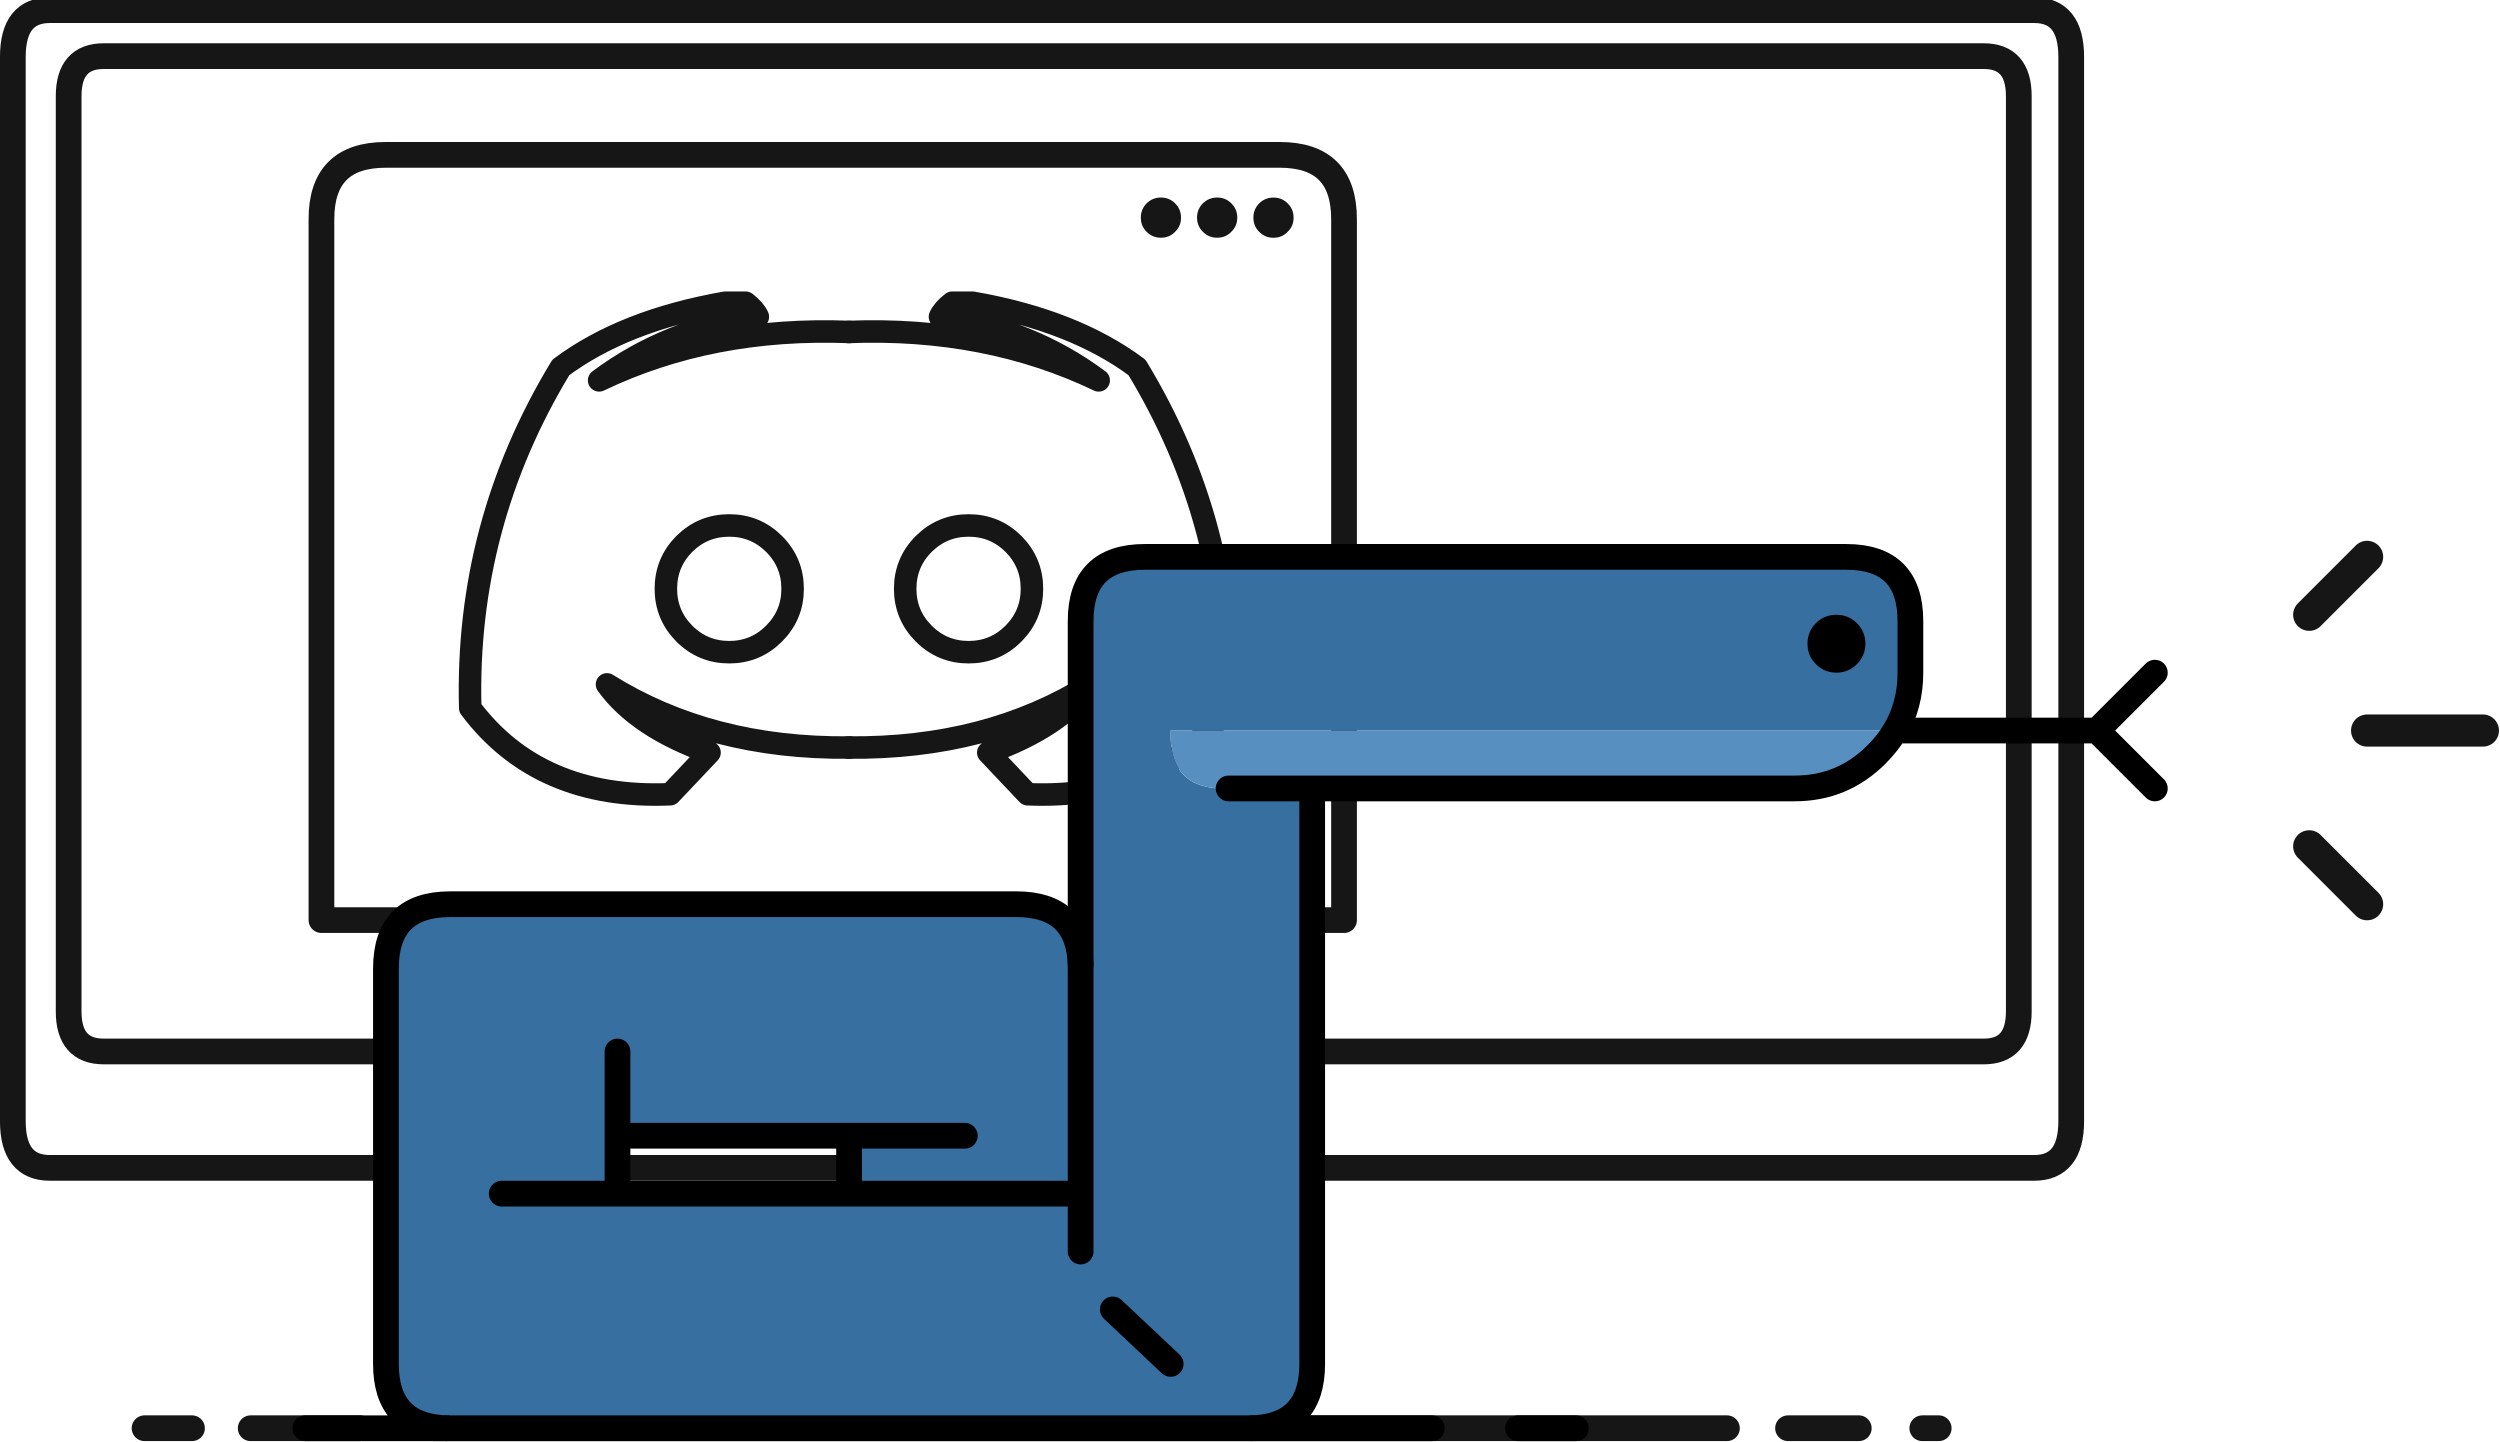
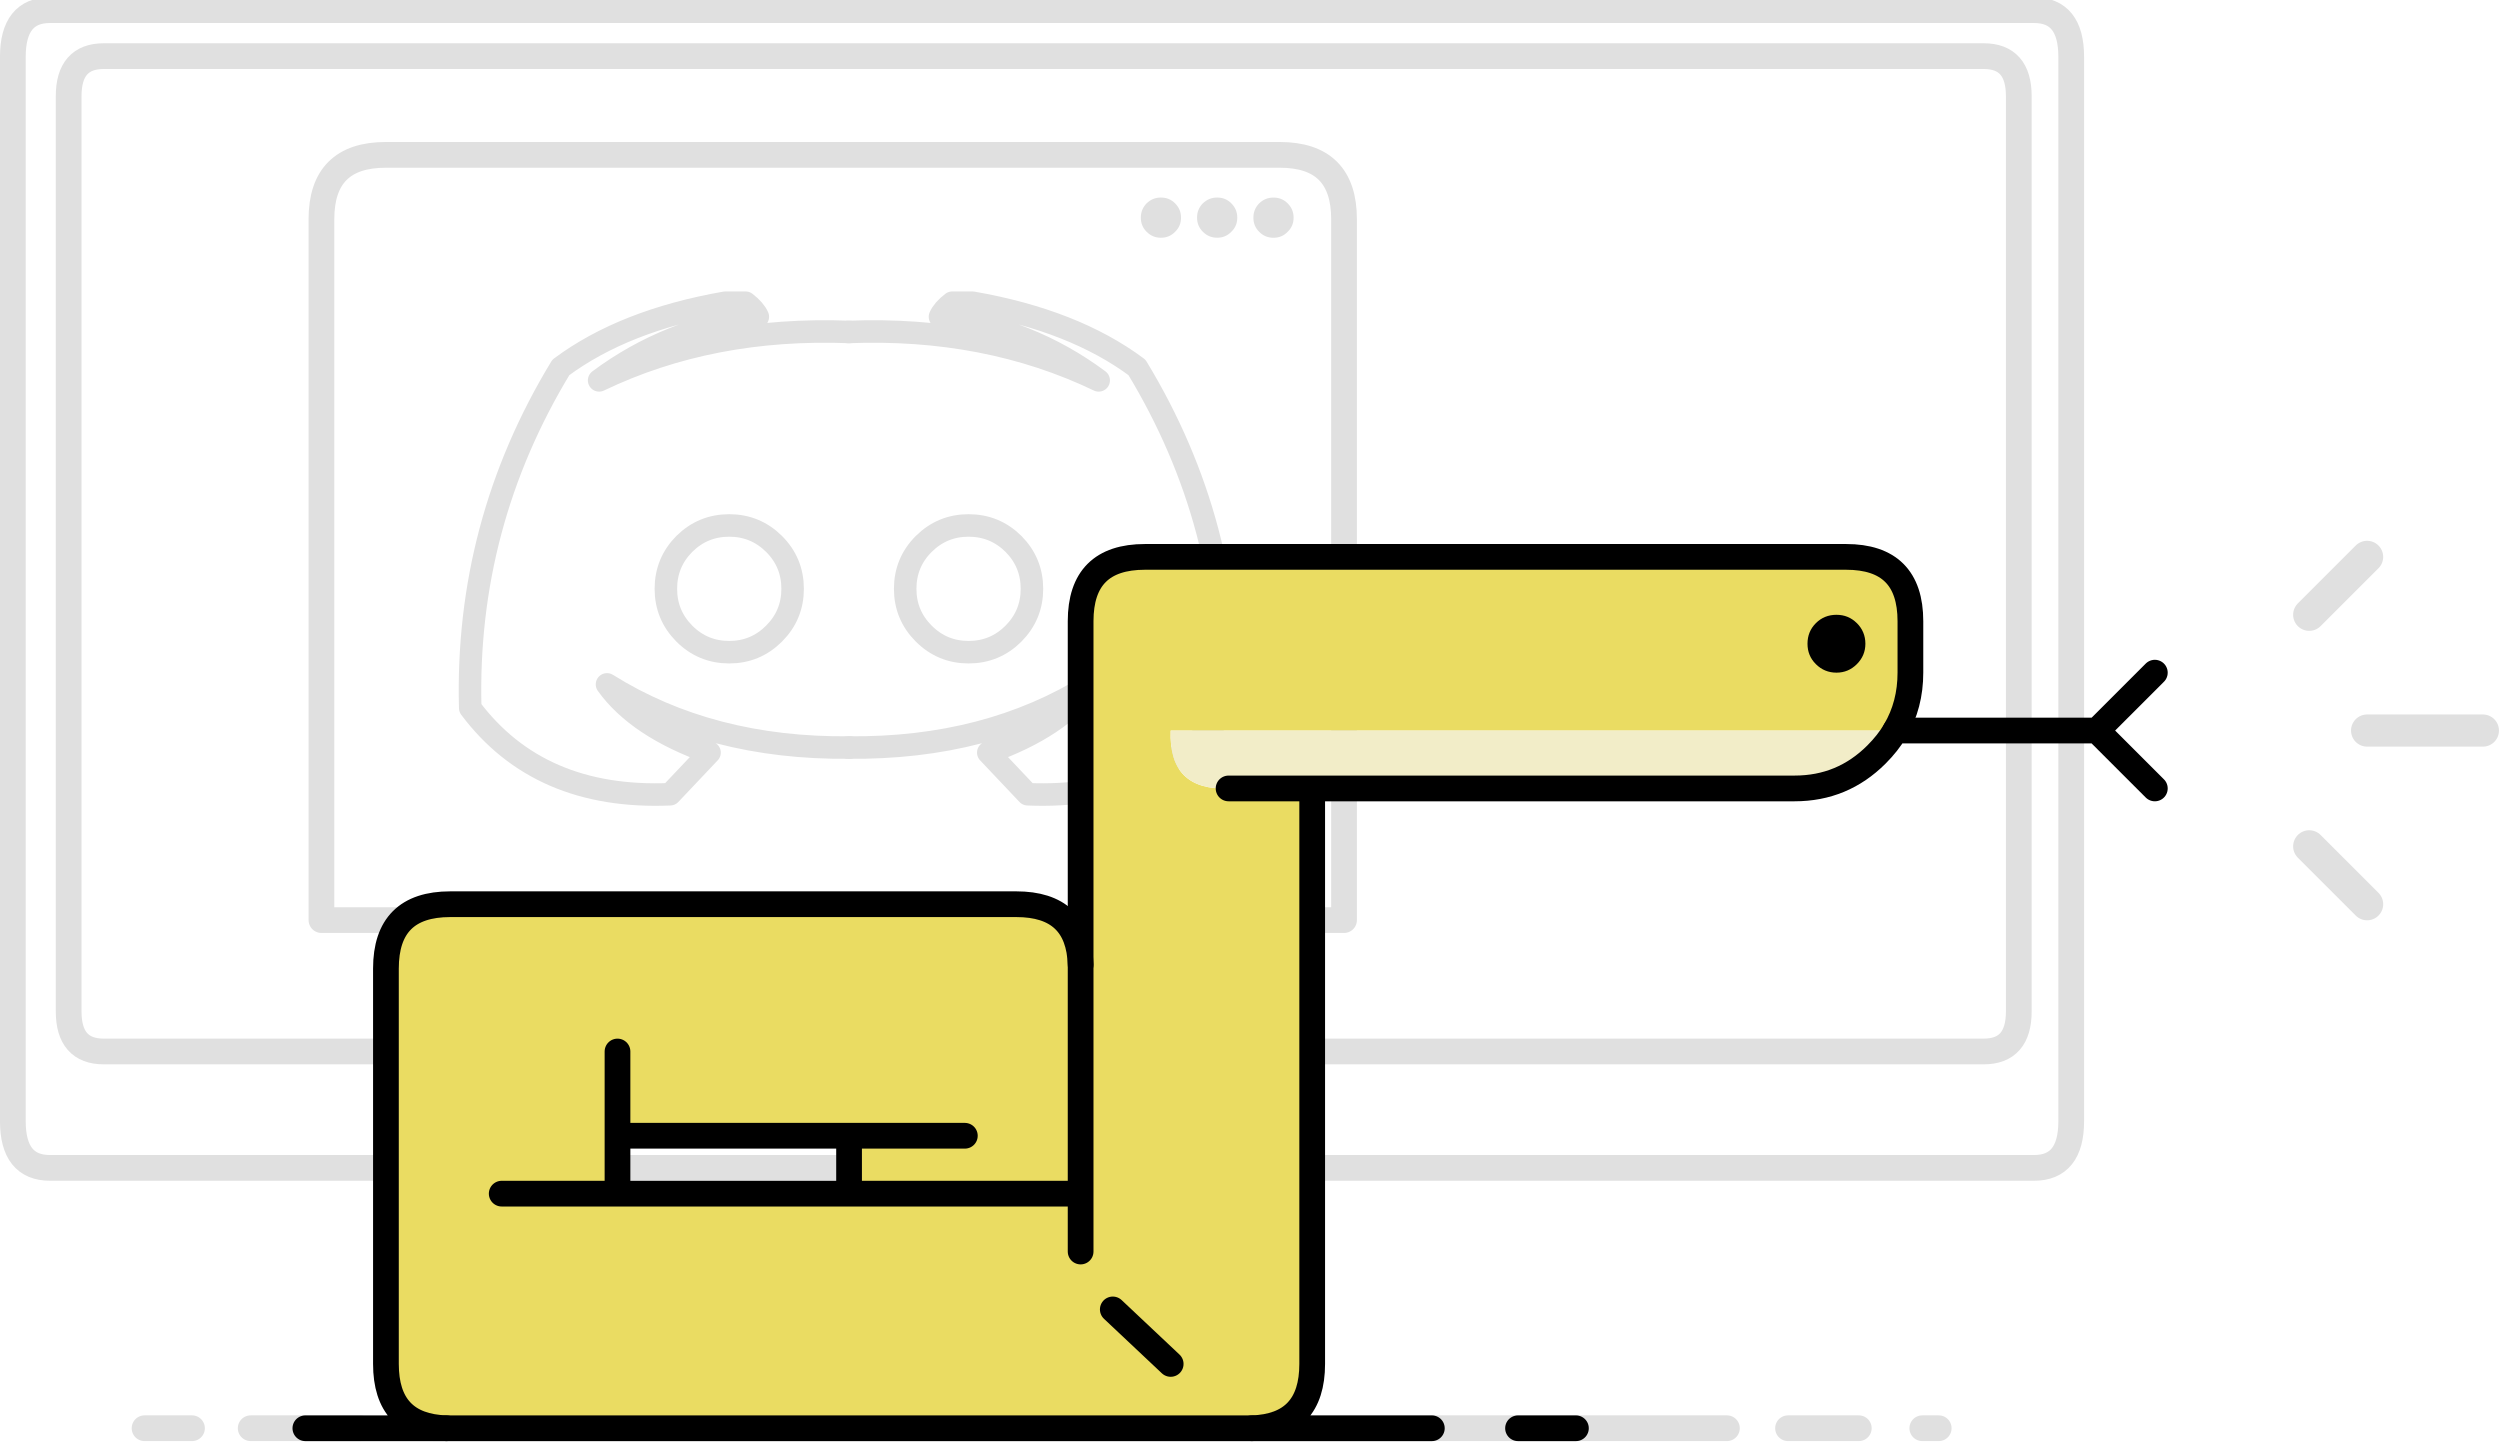
<svg xmlns="http://www.w3.org/2000/svg" style="width: 100%; height: 100%" viewBox="0 0 1036 597.333" height="597.333" width="1036">
-   <path d="M498.46 84.248c-1.6 1.665-2.4 3.597-2.4 5.93 0 2.333.8 4.265 2.4 5.863 1.667 1.67 3.6 2.47 5.932 2.47 2.332 0 4.265-.8 5.864-2.46 1.665-1.59 2.465-3.53 2.465-5.86 0-2.33-.8-4.26-2.46-5.93-1.6-1.6-3.53-2.4-5.86-2.4s-4.26.8-5.93 2.4m-9.06 5.93c0-2.33-.8-4.26-2.46-5.93-1.6-1.6-3.53-2.4-5.862-2.4s-4.265.8-5.93 2.4c-1.6 1.67-2.4 3.6-2.4 5.93 0 2.33.8 4.27 2.4 5.86 1.665 1.67 3.598 2.47 5.93 2.47s4.265-.8 5.864-2.46c1.663-1.593 2.463-3.53 2.463-5.86m46.647 0c0-2.333-.8-4.27-2.467-5.93-1.6-1.6-3.53-2.4-5.86-2.4s-4.265.8-5.93 2.4c-1.6 1.665-2.4 3.597-2.4 5.93 0 2.333.8 4.265 2.4 5.863 1.665 1.67 3.598 2.467 5.93 2.467s4.265-.8 5.864-2.468c1.667-1.598 2.467-3.53 2.467-5.86" fill="#161616" />
-   <path d="M2748.2-850.22H155.382c-76.964 0-115.447-48.474-115.447-144.932V-4303.65c0-96.45 38.483-144.93 115.447-144.93H6321.57c76.97 0 115.45 48.48 115.45 144.93v3308.498c0 96.458-38.48 144.933-115.45 144.933H3737.75" fill="none" stroke="#161616" stroke-width="79.964" stroke-linecap="round" stroke-linejoin="round" stroke-miterlimit="10" transform="matrix(.13334 0 0 .13333 0 597.333)" />
-   <path d="M4177.05-3798.87v2178.5H998.996v-2178.5c0-133.44 66.474-199.91 199.914-199.91h2778.23c133.44 0 199.91 66.47 199.91 199.91z" fill="none" stroke="#161616" stroke-width="79.964" stroke-linecap="round" stroke-linejoin="round" stroke-miterlimit="10" transform="matrix(.13334 0 0 .13333 0 597.333)" />
-   <path d="M6274.1-4181.2v2844.7c0 82.97-36.49 124.45-108.95 124.45H322.307c-72.47 0-108.952-41.48-108.952-124.45v-2844.7c0-82.96 36.483-124.44 108.952-124.44H6165.15c72.46 0 108.95 41.48 108.95 124.44zM449.25-41.084h147.43m182.418 0h339.842m1407.86 0c0-91.458 46.98-151.43 140.94-179.92 23.99-7.497 50.97-12.493 80.46-15.993m0 0c24.49-2.497 51.48-3.997 79.96-3.997h820.63c32.49 0 61.97 2 88.96 5.497M1348.84-41.084H2526.8m221.4-195.913V-850.22m989.55 614.723c26.49 3 49.98 7.996 71.47 14.493 93.96 28.49 140.93 88.462 140.93 179.92m2024.08 0h50.98m-468.28 0h219.89m-1826.67 0h1416.86M3737.75-235.497V-850.22m212.4 809.136H2526.8M3737.75-850.22H2748.2" fill="none" stroke="#161616" stroke-width="79.964" stroke-linecap="round" stroke-linejoin="round" stroke-miterlimit="10" transform="matrix(.13334 0 0 .13333 0 597.333)" />
-   <path d="M2126.79-2789.58c-38.13 38.49-57.37 85.01-57.37 139.59 0 54.22 19.24 100.75 57.37 139.23 38.48 38.48 85.01 57.73 139.59 57.73 54.22 0 100.75-19.25 139.23-57.73 38.49-38.48 57.73-85.01 57.73-139.23 0-54.58-19.24-101.1-57.73-139.59-38.48-38.13-85.01-57.37-139.23-57.37-54.58 0-101.11 19.24-139.59 57.37z" fill="none" stroke="#161616" stroke-width="69.967" stroke-linecap="round" stroke-linejoin="round" stroke-miterlimit="10" transform="matrix(.13334 0 0 .13333 0 597.333)" />
-   <path d="M2640.7-3448.32c-286.51-11.2-546.09 38.83-778.73 150.43 143.08-106.7 307.5-172.47 493.27-197.66-6.3-14.34-18.9-29.04-38.13-43.73h-62.98c-210.25 36.73-380.62 103.9-511.11 201.16-197.66 325.7-291.76 678.68-281.62 1058.6 142.39 189.97 349.49 279.53 621.31 267.98l122.45-129.44c-148.68-52.82-255.03-123.49-318.7-212 214.1 133.99 465.63 199.41 754.24 196.26" fill="none" stroke="#161616" stroke-width="69.967" stroke-linecap="round" stroke-linejoin="round" stroke-miterlimit="10" transform="matrix(.13334 0 0 .13333 0 597.333)" />
-   <path d="M-3149.74-2789.58c-38.13 38.49-57.37 85.01-57.37 139.59 0 54.22 19.24 100.75 57.37 139.23 38.49 38.48 85.01 57.73 139.59 57.73 54.22 0 100.75-19.25 139.23-57.73 38.49-38.48 57.73-85.01 57.73-139.23 0-54.58-19.24-101.1-57.73-139.59-38.48-38.13-85.01-57.37-139.23-57.37-54.58 0-101.1 19.24-139.59 57.37z" fill="none" stroke="#161616" stroke-width="69.967" stroke-linecap="round" stroke-linejoin="round" stroke-miterlimit="10" transform="matrix(-.13334 0 0 .13333 0 597.333)" />
-   <path d="M-2635.83-3448.32c-286.51-11.2-546.09 38.83-778.73 150.43 143.08-106.7 307.5-172.47 493.27-197.66-6.3-14.34-18.89-29.04-38.13-43.73h-62.98c-210.25 36.73-380.62 103.9-511.11 201.16-197.66 325.7-291.76 678.68-281.62 1058.6 142.39 189.97 349.49 279.53 621.32 267.98l122.44-129.44c-148.68-52.82-255.03-123.49-318.7-212 214.1 133.99 465.63 199.41 754.24 196.26" fill="none" stroke="#161616" stroke-width="69.967" stroke-linecap="round" stroke-linejoin="round" stroke-miterlimit="10" transform="matrix(-.13334 0 0 .13333 0 597.333)" />
-   <path d="M474.47 230.785c-17.793 0-26.655 8.863-26.655 26.654v261.2-23.99H207.912h47.98v-58.9 34.91h143.94-47.98v23.99h95.963v-94.88c-.534-16.73-9.396-25.06-26.656-25.06H186.58c-17.792 0-26.656 8.86-26.656 26.65v163.85c0 17.26 8.33 26.12 25.057 26.65h333.8c16.66-.53 24.99-9.39 24.99-26.65V326.74h-34.65c-16.66.667-24.65-7.33-23.99-23.987h300.28c4.2-7.13 6.27-15.126 6.27-23.99v-21.32c0-17.792-8.86-26.655-26.65-26.655zm-13.327 311.842l23.99 22.588-23.99-22.588" fill="#376fa1" />
-   <path d="M777.616 312.677c3.132-3.132 5.73-6.397 7.796-9.928h-300.28c-.665 16.65 7.33 24.65 23.992 23.98h234.572c13.26 0 24.523-4.67 33.92-14.06" fill="#578fc1" />
+   <path d="M498.46 84.248c-1.6 1.665-2.4 3.597-2.4 5.93 0 2.333.8 4.265 2.4 5.863 1.667 1.67 3.6 2.47 5.932 2.47 2.332 0 4.265-.8 5.864-2.46 1.665-1.59 2.465-3.53 2.465-5.86 0-2.33-.8-4.26-2.46-5.93-1.6-1.6-3.53-2.4-5.86-2.4s-4.26.8-5.93 2.4m-9.06 5.93c0-2.33-.8-4.26-2.46-5.93-1.6-1.6-3.53-2.4-5.862-2.4s-4.265.8-5.93 2.4c-1.6 1.67-2.4 3.6-2.4 5.93 0 2.33.8 4.27 2.4 5.86 1.665 1.67 3.598 2.47 5.93 2.47s4.265-.8 5.864-2.46c1.663-1.593 2.463-3.53 2.463-5.86m46.647 0c0-2.333-.8-4.27-2.467-5.93-1.6-1.6-3.53-2.4-5.86-2.4s-4.265.8-5.93 2.4c-1.6 1.665-2.4 3.597-2.4 5.93 0 2.333.8 4.265 2.4 5.863 1.665 1.67 3.598 2.467 5.93 2.467s4.265-.8 5.864-2.468c1.667-1.598 2.467-3.53 2.467-5.86" fill="#e0e0e0" />
+   <path d="M2748.2-850.22H155.382c-76.964 0-115.447-48.474-115.447-144.932V-4303.65c0-96.45 38.483-144.93 115.447-144.93H6321.57c76.97 0 115.45 48.48 115.45 144.93v3308.498c0 96.458-38.48 144.933-115.45 144.933H3737.75" fill="none" stroke="#e0e0e0" stroke-width="79.964" stroke-linecap="round" stroke-linejoin="round" stroke-miterlimit="10" transform="matrix(.13334 0 0 .13333 0 597.333)" />
+   <path d="M4177.05-3798.87v2178.5H998.996v-2178.5c0-133.44 66.474-199.91 199.914-199.91h2778.23c133.44 0 199.91 66.47 199.91 199.91z" fill="none" stroke="#e0e0e0" stroke-width="79.964" stroke-linecap="round" stroke-linejoin="round" stroke-miterlimit="10" transform="matrix(.13334 0 0 .13333 0 597.333)" />
+   <path d="M6274.1-4181.2v2844.7c0 82.97-36.49 124.45-108.95 124.45H322.307c-72.47 0-108.952-41.48-108.952-124.45v-2844.7c0-82.96 36.483-124.44 108.952-124.44H6165.15c72.46 0 108.95 41.48 108.95 124.44zM449.25-41.084h147.43m182.418 0h339.842m1407.86 0c0-91.458 46.98-151.43 140.94-179.92 23.99-7.497 50.97-12.493 80.46-15.993m0 0c24.49-2.497 51.48-3.997 79.96-3.997h820.63c32.49 0 61.97 2 88.96 5.497M1348.84-41.084H2526.8m221.4-195.913V-850.22m989.55 614.723c26.49 3 49.98 7.996 71.47 14.493 93.96 28.49 140.93 88.462 140.93 179.92m2024.08 0h50.98m-468.28 0h219.89m-1826.67 0h1416.86M3737.75-235.497V-850.22m212.4 809.136H2526.8M3737.75-850.22H2748.2" fill="none" stroke="#e0e0e0" stroke-width="79.964" stroke-linecap="round" stroke-linejoin="round" stroke-miterlimit="10" transform="matrix(.13334 0 0 .13333 0 597.333)" />
+   <path d="M2126.79-2789.58c-38.13 38.49-57.37 85.01-57.37 139.59 0 54.22 19.24 100.75 57.37 139.23 38.48 38.48 85.01 57.73 139.59 57.73 54.22 0 100.75-19.25 139.23-57.73 38.49-38.48 57.73-85.01 57.73-139.23 0-54.58-19.24-101.1-57.73-139.59-38.48-38.13-85.01-57.37-139.23-57.37-54.58 0-101.11 19.24-139.59 57.37z" fill="none" stroke="#e0e0e0" stroke-width="69.967" stroke-linecap="round" stroke-linejoin="round" stroke-miterlimit="10" transform="matrix(.13334 0 0 .13333 0 597.333)" />
+   <path d="M2640.7-3448.32c-286.51-11.2-546.09 38.83-778.73 150.43 143.08-106.7 307.5-172.47 493.27-197.66-6.3-14.34-18.9-29.04-38.13-43.73h-62.98c-210.25 36.73-380.62 103.9-511.11 201.16-197.66 325.7-291.76 678.68-281.62 1058.6 142.39 189.97 349.49 279.53 621.31 267.98l122.45-129.44c-148.68-52.82-255.03-123.49-318.7-212 214.1 133.99 465.63 199.41 754.24 196.26" fill="none" stroke="#e0e0e0" stroke-width="69.967" stroke-linecap="round" stroke-linejoin="round" stroke-miterlimit="10" transform="matrix(.13334 0 0 .13333 0 597.333)" />
+   <path d="M-3149.74-2789.58c-38.13 38.49-57.37 85.01-57.37 139.59 0 54.22 19.24 100.75 57.37 139.23 38.49 38.48 85.01 57.73 139.59 57.73 54.22 0 100.75-19.25 139.23-57.73 38.49-38.48 57.73-85.01 57.73-139.23 0-54.58-19.24-101.1-57.73-139.59-38.48-38.13-85.01-57.37-139.23-57.37-54.58 0-101.1 19.24-139.59 57.37z" fill="none" stroke="#e0e0e0" stroke-width="69.967" stroke-linecap="round" stroke-linejoin="round" stroke-miterlimit="10" transform="matrix(-.13334 0 0 .13333 0 597.333)" />
+   <path d="M-2635.83-3448.32c-286.51-11.2-546.09 38.83-778.73 150.43 143.08-106.7 307.5-172.47 493.27-197.66-6.3-14.34-18.89-29.04-38.13-43.73h-62.98c-210.25 36.73-380.62 103.9-511.11 201.16-197.66 325.7-291.76 678.68-281.62 1058.6 142.39 189.97 349.49 279.53 621.32 267.98l122.44-129.44c-148.68-52.82-255.03-123.49-318.7-212 214.1 133.99 465.63 199.41 754.24 196.26" fill="none" stroke="#e0e0e0" stroke-width="69.967" stroke-linecap="round" stroke-linejoin="round" stroke-miterlimit="10" transform="matrix(-.13334 0 0 .13333 0 597.333)" />
+   <path d="M474.47 230.785c-17.793 0-26.655 8.863-26.655 26.654v261.2-23.99H207.912h47.98v-58.9 34.91h143.94-47.98v23.99h95.963v-94.88c-.534-16.73-9.396-25.06-26.656-25.06H186.58c-17.792 0-26.656 8.86-26.656 26.65v163.85c0 17.26 8.33 26.12 25.057 26.65h333.8c16.66-.53 24.99-9.39 24.99-26.65V326.74h-34.65c-16.66.667-24.65-7.33-23.99-23.987h300.28c4.2-7.13 6.27-15.126 6.27-23.99v-21.32c0-17.792-8.86-26.655-26.65-26.655zm-13.327 311.842l23.99 22.588-23.99-22.588" fill="#eadc62" />
+   <path d="M777.616 312.677c3.132-3.132 5.73-6.397 7.796-9.928h-300.28c-.665 16.65 7.33 24.65 23.992 23.98h234.572c13.26 0 24.523-4.67 33.92-14.06" fill="#f2edc8" />
  <path d="M3890.68-40.99H1387.32m1971.1-1440.85v-1067.51c0-133.44 66.47-199.91 199.91-199.91h2179.01c133.44 0 199.91 66.47 199.91 199.91v159.93c0 66.47-15.49 126.44-46.98 179.92" fill="none" stroke="#000" stroke-width="79.964" stroke-linecap="round" stroke-linejoin="round" stroke-miterlimit="10" transform="matrix(.13334 0 0 .13333 0 597.333)" />
  <path d="M5890.27-2209.5c-15.49 26.48-34.98 50.97-58.47 74.46-70.47 70.47-154.93 105.45-254.39 105.45H4078.1M3358.42-590.243V-770.16m719.68-1259.43h-259.88m-459.8 1259.43v-711.68M3638.3-240.9l-179.92-169.423M4449.93-40.99h-559.25m187.42-1988.6V-240.9c0 129.44-62.48 195.91-187.42 199.91m1007.04 0H4717.8M1559.24-770.16h359.84m4777.83-1259.43l-179.92-179.91m0 0l179.92-179.92M949.022-40.99h438.298M6516.99-2209.5h-626.72m-3971.19 997.54v261.88m0 0v179.92m1079.51-179.92h-359.84m0 0v179.92m-719.67-179.92h719.67m0 179.92h-719.67M1387.32-40.99c-125.44-4-187.91-70.47-187.91-199.91v-1228.94c0-133.44 66.47-199.91 199.9-199.91h1759.2c129.45 0 195.92 62.47 199.91 187.91m-719.67 711.68h719.67" fill="none" stroke="#000" stroke-width="79.964" stroke-linecap="round" stroke-linejoin="round" stroke-miterlimit="10" transform="matrix(.13334 0 0 .13333 0 597.333)" />
-   <path d="M7716.44-2209.5H7356.6m0 539.75l-179.92-179.92m179.92-899.59l-179.92 179.92" fill="none" stroke="#161616" stroke-width="99.954" stroke-linecap="round" stroke-linejoin="round" stroke-miterlimit="10" transform="matrix(.13334 0 0 .13333 0 597.333)" />
+   <path d="M7716.44-2209.5H7356.6m0 539.75l-179.92-179.92m179.92-899.59l-179.92 179.92" fill="none" stroke="#e0e0e0" stroke-width="99.954" stroke-linecap="round" stroke-linejoin="round" stroke-miterlimit="10" transform="matrix(.13334 0 0 .13333 0 597.333)" />
  <path d="M769.485 258.24c-2.332-2.333-5.13-3.467-8.462-3.467s-6.198 1.134-8.53 3.466c-2.333 2.33-3.466 5.19-3.466 8.52s1.133 6.13 3.466 8.46c2.332 2.33 5.198 3.53 8.53 3.53 3.332 0 6.13-1.2 8.462-3.53 2.334-2.34 3.532-5.13 3.532-8.47 0-3.33-1.198-6.2-3.532-8.53" />
</svg>
